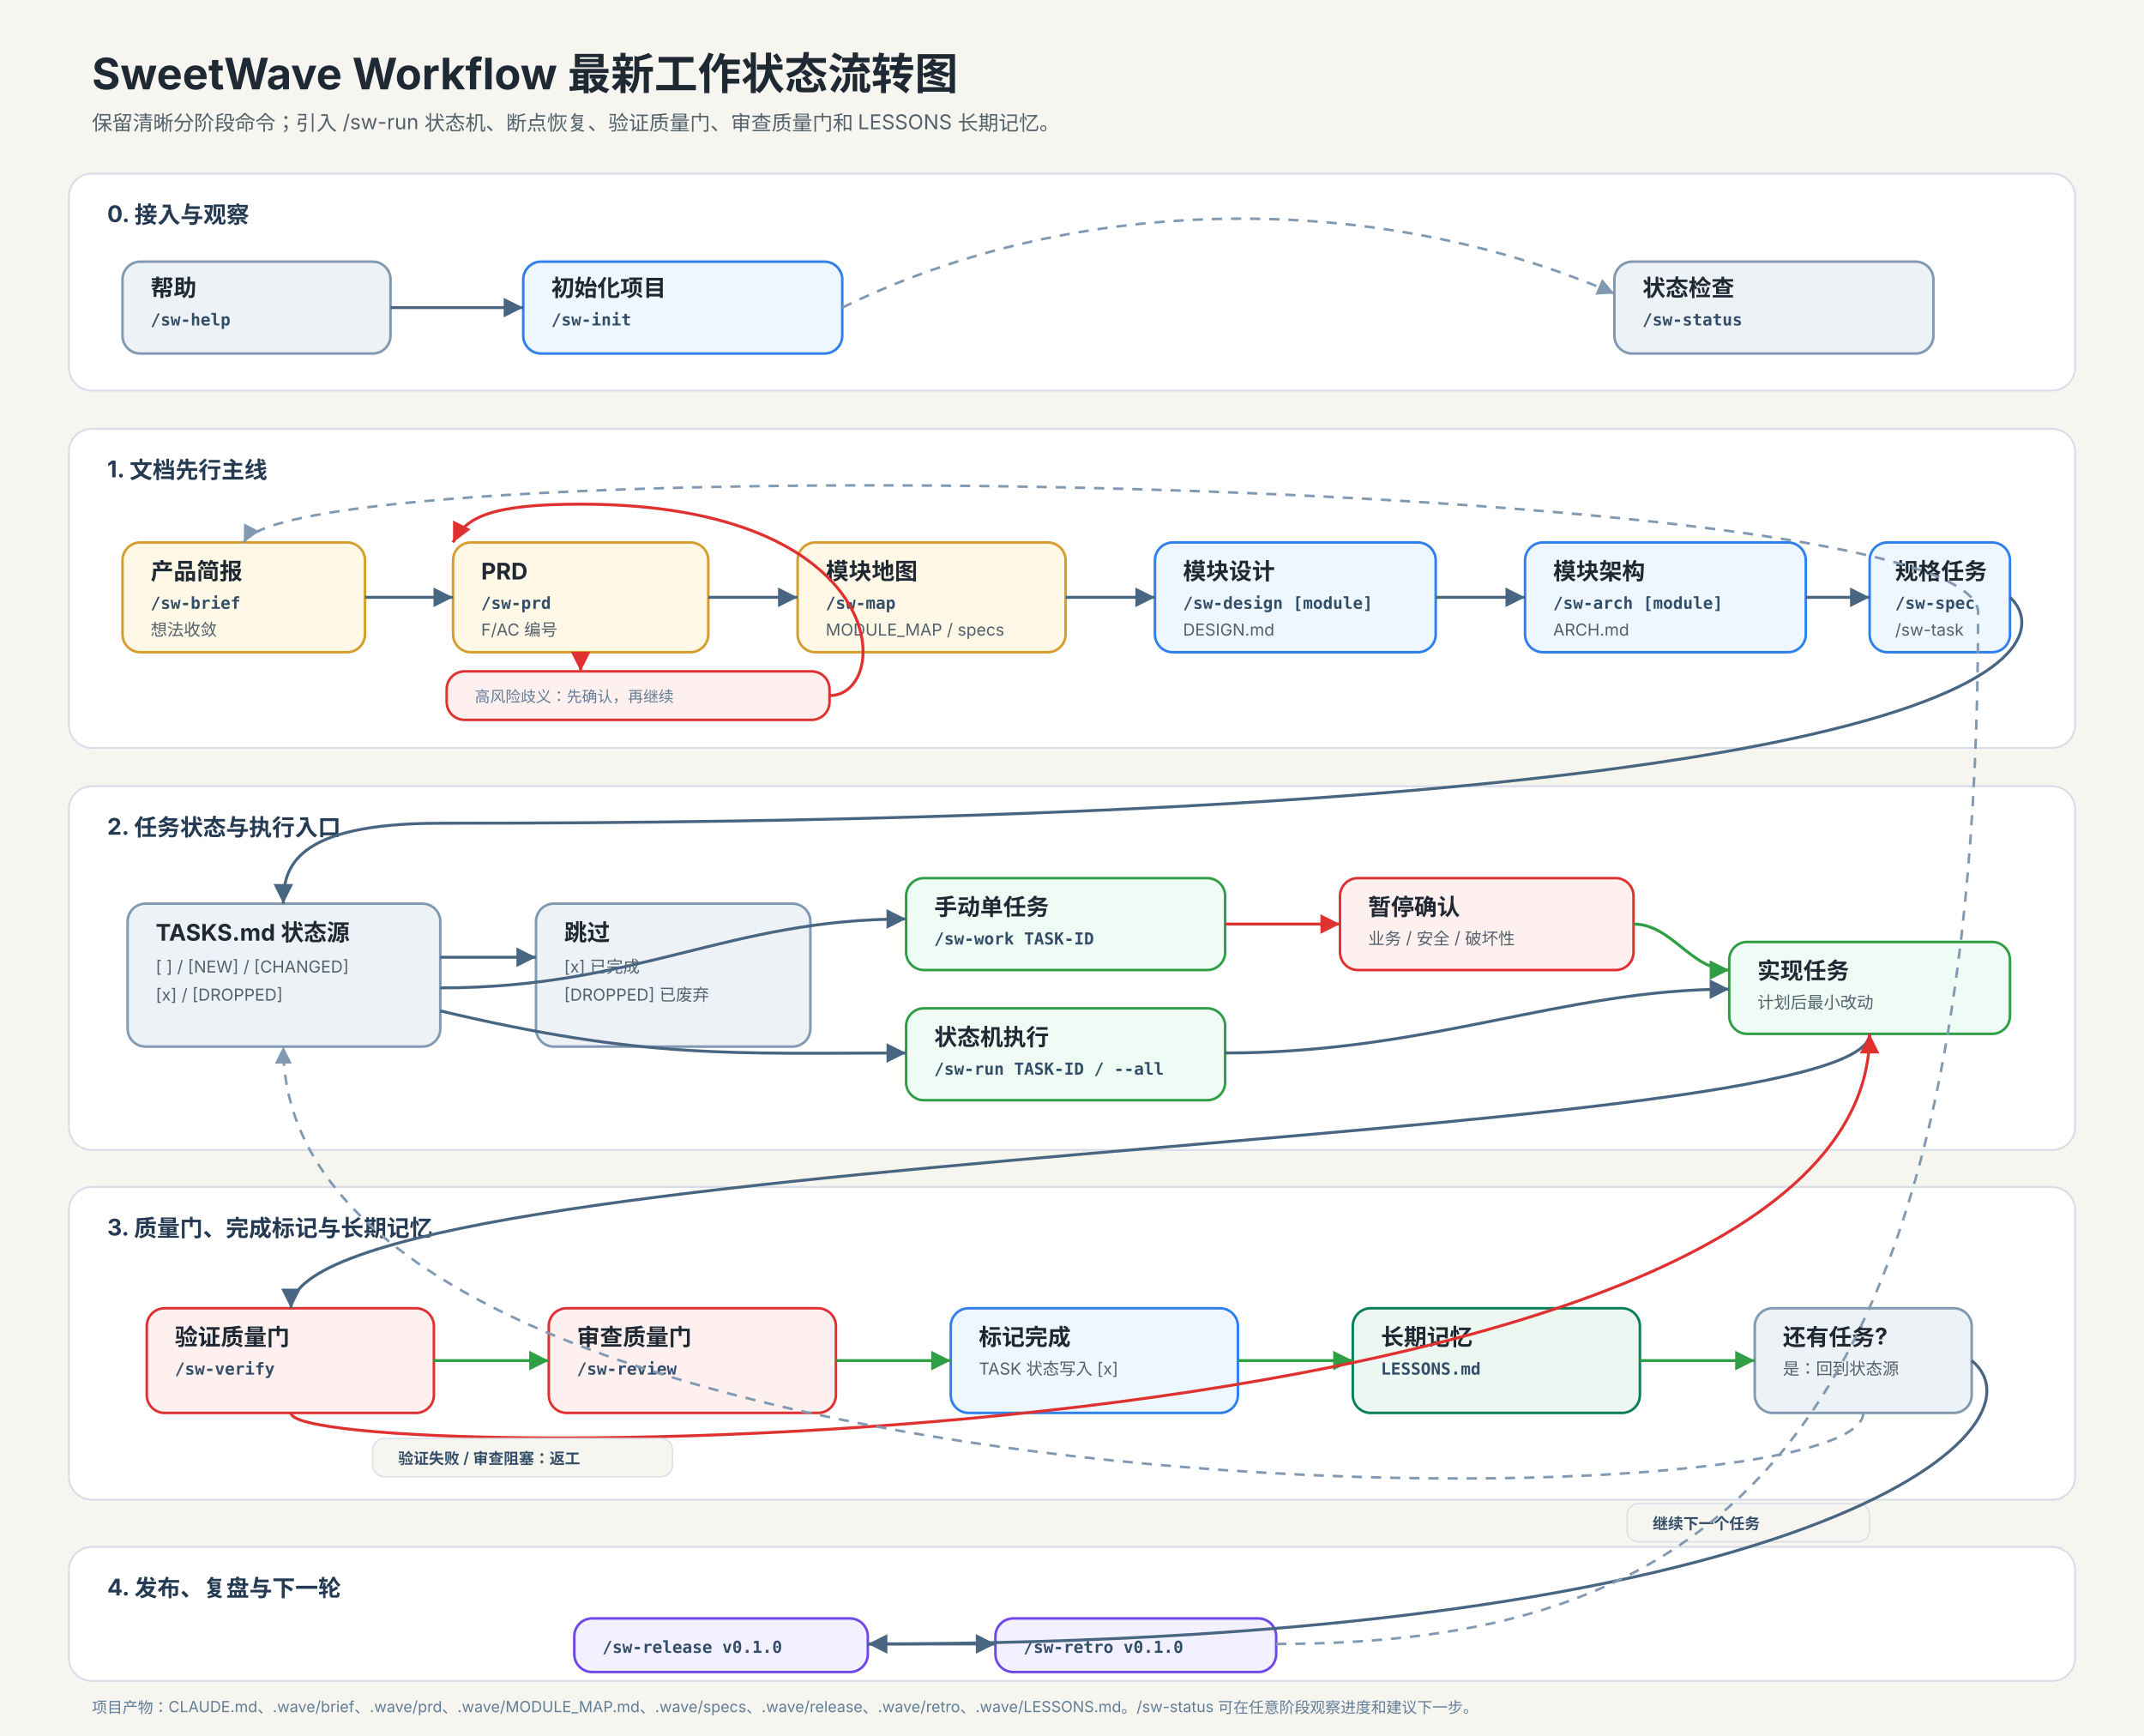
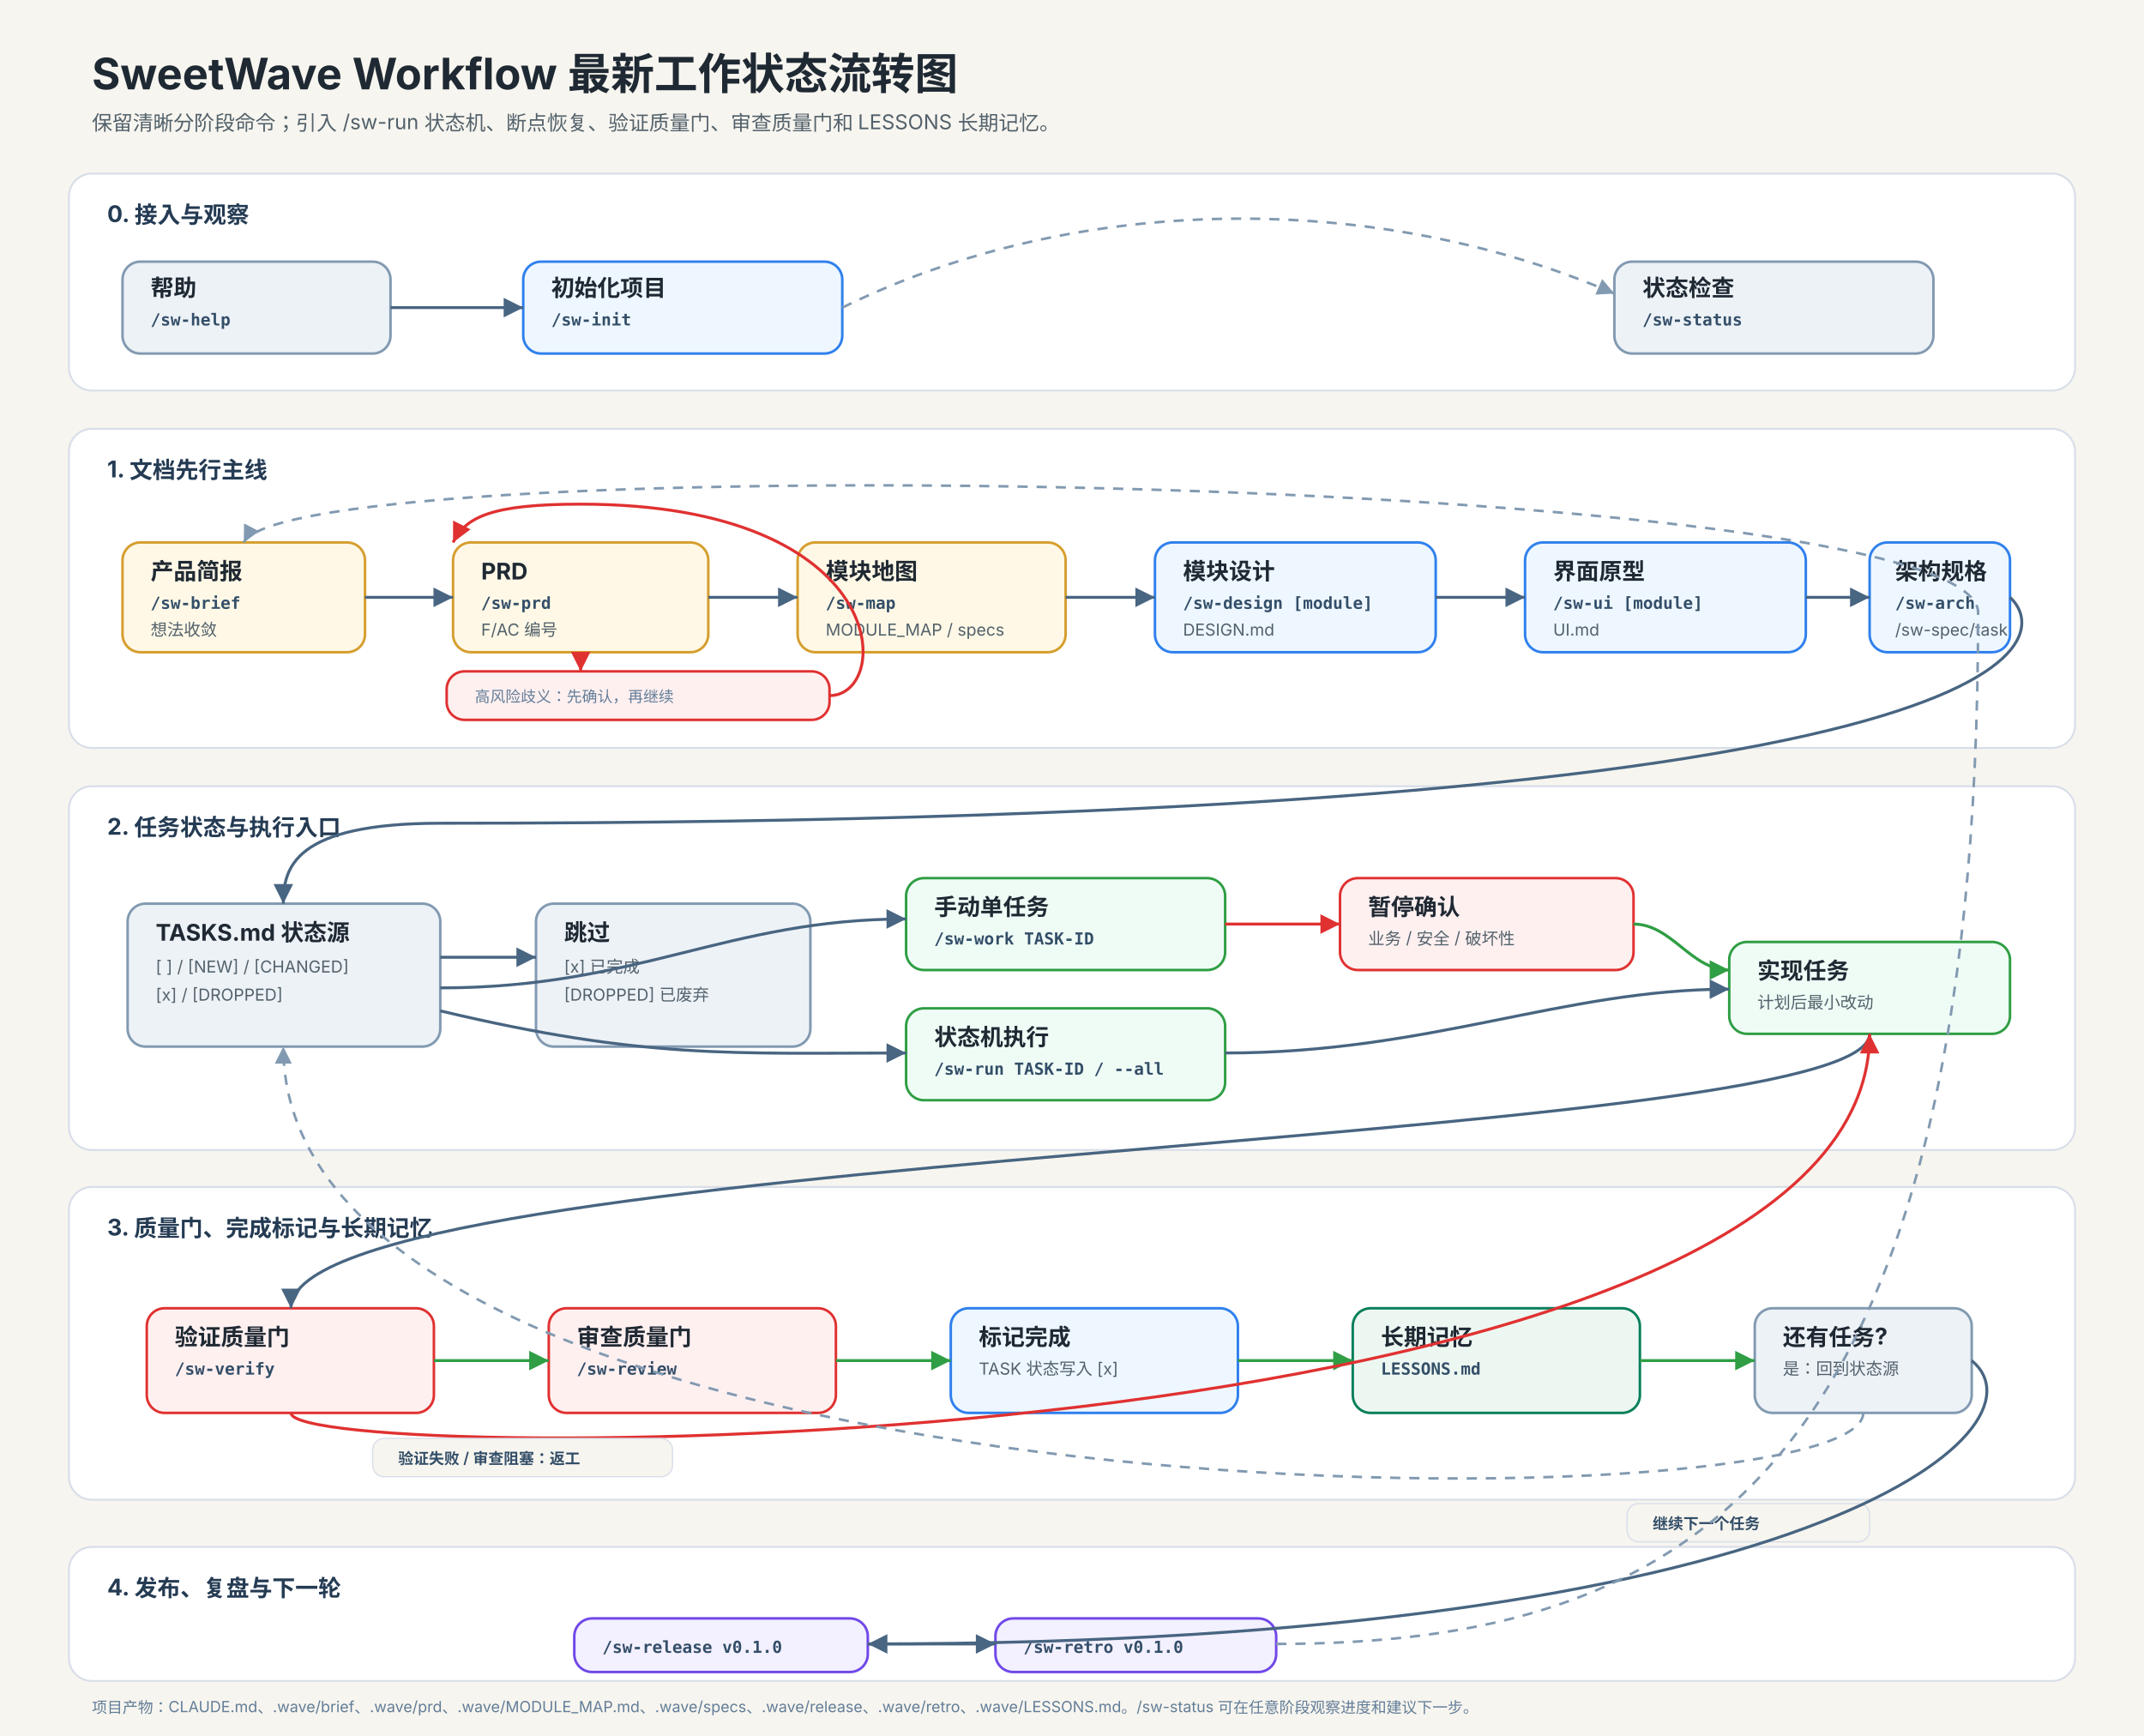
<svg xmlns="http://www.w3.org/2000/svg" width="1680" height="1360" viewBox="0 0 1680 1360" role="img" aria-labelledby="title desc">
  <defs>
    <style>
      .bg { fill: #f7f5ef; }
      .title { font: 700 34px -apple-system, BlinkMacSystemFont, "Segoe UI", sans-serif; fill: #1f2933; }
      .subtitle { font: 400 16px -apple-system, BlinkMacSystemFont, "Segoe UI", sans-serif; fill: #52616b; }
      .lane { fill: #ffffff; stroke: #d8dee9; stroke-width: 1.5; rx: 18; }
      .lane-title { font: 700 18px -apple-system, BlinkMacSystemFont, "Segoe UI", sans-serif; fill: #243b53; }
      .node { fill: #ffffff; stroke: #9fb3c8; stroke-width: 2; rx: 14; }
      .product { fill: #fff8e6; stroke: #d69e2e; }
      .spec { fill: #eef7ff; stroke: #2f80ed; }
      .dev { fill: #effcf6; stroke: #2f9e44; }
      .gate { fill: #fff0f0; stroke: #e03131; }
      .memory { fill: #edf7f2; stroke: #087f5b; }
      .release { fill: #f3f0ff; stroke: #7048e8; }
      .side { fill: #edf2f7; stroke: #829ab1; }
      .node-title { font: 700 18px -apple-system, BlinkMacSystemFont, "Segoe UI", sans-serif; fill: #1f2933; }
      .node-sub { font: 400 13px -apple-system, BlinkMacSystemFont, "Segoe UI", sans-serif; fill: #52616b; }
      .cmd { font: 700 13px ui-monospace, SFMono-Regular, Menlo, Consolas, monospace; fill: #334e68; }
      .small { font: 400 12px -apple-system, BlinkMacSystemFont, "Segoe UI", sans-serif; fill: #627d98; }
      .label { fill: #f7f5ef; stroke: #d8dee9; stroke-width: 1; rx: 9; }
      .label-text { font: 600 12px -apple-system, BlinkMacSystemFont, "Segoe UI", sans-serif; fill: #334e68; }
      .arrow { fill: none; stroke: #486581; stroke-width: 2.3; marker-end: url(#arrow); }
      .soft { fill: none; stroke: #829ab1; stroke-width: 2; stroke-dasharray: 8 7; marker-end: url(#soft); }
      .ok { fill: none; stroke: #2f9e44; stroke-width: 2.3; marker-end: url(#ok); }
      .warn { fill: none; stroke: #e03131; stroke-width: 2.3; marker-end: url(#warn); }
    </style>
    <marker id="arrow" viewBox="0 0 12 12" refX="10" refY="6" markerWidth="10" markerHeight="10" orient="auto-start-reverse">
      <path d="M2,2 L10,6 L2,10 Z" fill="#486581" />
    </marker>
    <marker id="soft" viewBox="0 0 12 12" refX="10" refY="6" markerWidth="10" markerHeight="10" orient="auto-start-reverse">
      <path d="M2,2 L10,6 L2,10 Z" fill="#829ab1" />
    </marker>
    <marker id="ok" viewBox="0 0 12 12" refX="10" refY="6" markerWidth="10" markerHeight="10" orient="auto-start-reverse">
      <path d="M2,2 L10,6 L2,10 Z" fill="#2f9e44" />
    </marker>
    <marker id="warn" viewBox="0 0 12 12" refX="10" refY="6" markerWidth="10" markerHeight="10" orient="auto-start-reverse">
      <path d="M2,2 L10,6 L2,10 Z" fill="#e03131" />
    </marker>
  </defs>
  <rect class="bg" x="0" y="0" width="1680" height="1360" />
  <text class="title" x="72" y="70">SweetWave Workflow 最新工作状态流转图</text>
  <text class="subtitle" x="72" y="102">保留清晰分阶段命令；引入 /sw-run 状态机、断点恢复、验证质量门、审查质量门和 LESSONS 长期记忆。</text>
  <rect class="lane" x="54" y="136" width="1572" height="170" />
  <text class="lane-title" x="84" y="174">0. 接入与观察</text>
  <rect class="node side" x="96" y="205" width="210" height="72" />
  <text class="node-title" x="118" y="232">帮助</text>
  <text class="cmd" x="118" y="255">/sw-help</text>
  <rect class="node spec" x="410" y="205" width="250" height="72" />
  <text class="node-title" x="432" y="232">初始化项目</text>
  <text class="cmd" x="432" y="255">/sw-init</text>
  <rect class="node side" x="1265" y="205" width="250" height="72" />
  <text class="node-title" x="1287" y="232">状态检查</text>
  <text class="cmd" x="1287" y="255">/sw-status</text>
  <path class="arrow" d="M306 241 C340 241, 370 241, 410 241" />
  <path class="soft" d="M660 241 C845 150, 1080 150, 1265 230" />
  <rect class="lane" x="54" y="336" width="1572" height="250" />
  <text class="lane-title" x="84" y="374">1. 文档先行主线</text>
  <rect class="node product" x="96" y="425" width="190" height="86" />
  <text class="node-title" x="118" y="454">产品简报</text>
  <text class="cmd" x="118" y="477">/sw-brief</text>
  <text class="node-sub" x="118" y="498">想法收敛</text>
  <rect class="node product" x="355" y="425" width="200" height="86" />
  <text class="node-title" x="377" y="454">PRD</text>
  <text class="cmd" x="377" y="477">/sw-prd</text>
  <text class="node-sub" x="377" y="498">F/AC 编号</text>
  <rect class="node product" x="625" y="425" width="210" height="86" />
  <text class="node-title" x="647" y="454">模块地图</text>
  <text class="cmd" x="647" y="477">/sw-map</text>
  <text class="node-sub" x="647" y="498">MODULE_MAP / specs</text>
  <rect class="node spec" x="905" y="425" width="220" height="86" />
  <text class="node-title" x="927" y="454">模块设计</text>
  <text class="cmd" x="927" y="477">/sw-design [module]</text>
  <text class="node-sub" x="927" y="498">DESIGN.md</text>
  <rect class="node spec" x="1195" y="425" width="220" height="86" />
-   <text class="node-title" x="1217" y="454">模块架构</text>
-   <text class="cmd" x="1217" y="477">/sw-arch [module]</text>
-   <text class="node-sub" x="1217" y="498">ARCH.md</text>
+   <text class="node-title" x="1217" y="454">界面原型</text>
+   <text class="cmd" x="1217" y="477">/sw-ui [module]</text>
+   <text class="node-sub" x="1217" y="498">UI.md</text>
  <rect class="node spec" x="1465" y="425" width="110" height="86" />
-   <text class="node-title" x="1485" y="454">规格任务</text>
-   <text class="cmd" x="1485" y="477">/sw-spec</text>
-   <text class="node-sub" x="1485" y="498">/sw-task</text>
+   <text class="node-title" x="1485" y="454">架构规格</text>
+   <text class="cmd" x="1485" y="477">/sw-arch</text>
+   <text class="node-sub" x="1485" y="498">/sw-spec/task</text>
  <rect class="node gate" x="350" y="526" width="300" height="38" />
  <text class="small" x="372" y="550">高风险歧义：先确认，再继续</text>
  <path class="arrow" d="M286 468 C315 468, 328 468, 355 468" />
  <path class="arrow" d="M555 468 C585 468, 595 468, 625 468" />
  <path class="arrow" d="M835 468 C865 468, 875 468, 905 468" />
  <path class="arrow" d="M1125 468 C1155 468, 1165 468, 1195 468" />
  <path class="arrow" d="M1415 468 C1435 468, 1445 468, 1465 468" />
  <path class="warn" d="M455 511 C455 520, 455 522, 455 526" />
  <path class="warn" d="M650 545 C700 545, 700 395, 455 395 C385 395, 365 405, 355 425" />
  <rect class="lane" x="54" y="616" width="1572" height="285" />
  <text class="lane-title" x="84" y="654">2. 任务状态与执行入口</text>
  <rect class="node side" x="100" y="708" width="245" height="112" />
  <text class="node-title" x="122" y="737">TASKS.md 状态源</text>
  <text class="node-sub" x="122" y="762">[ ] / [NEW] / [CHANGED]</text>
  <text class="node-sub" x="122" y="784">[x] / [DROPPED]</text>
  <rect class="node side" x="420" y="708" width="215" height="112" />
  <text class="node-title" x="442" y="737">跳过</text>
  <text class="node-sub" x="442" y="762">[x] 已完成</text>
  <text class="node-sub" x="442" y="784">[DROPPED] 已废弃</text>
  <rect class="node dev" x="710" y="688" width="250" height="72" />
  <text class="node-title" x="732" y="717">手动单任务</text>
  <text class="cmd" x="732" y="740">/sw-work TASK-ID</text>
  <rect class="node dev" x="710" y="790" width="250" height="72" />
  <text class="node-title" x="732" y="819">状态机执行</text>
  <text class="cmd" x="732" y="842">/sw-run TASK-ID / --all</text>
  <rect class="node gate" x="1050" y="688" width="230" height="72" />
  <text class="node-title" x="1072" y="717">暂停确认</text>
  <text class="node-sub" x="1072" y="740">业务 / 安全 / 破坏性</text>
  <rect class="node dev" x="1355" y="738" width="220" height="72" />
  <text class="node-title" x="1377" y="767">实现任务</text>
  <text class="node-sub" x="1377" y="790">计划后最小改动</text>
  <path class="arrow" d="M1575 468 C1610 500, 1610 645, 345 645 C230 645, 222 680, 222 708" />
  <path class="arrow" d="M345 750 C375 750, 390 750, 420 750" />
  <path class="arrow" d="M345 774 C500 774, 570 720, 710 720" />
  <path class="arrow" d="M345 792 C505 830, 575 825, 710 825" />
  <path class="warn" d="M960 724 C995 724, 1015 724, 1050 724" />
  <path class="ok" d="M1280 724 C1310 724, 1325 760, 1355 760" />
  <path class="arrow" d="M960 825 C1120 825, 1225 775, 1355 775" />
  <rect class="lane" x="54" y="930" width="1572" height="245" />
  <text class="lane-title" x="84" y="968">3. 质量门、完成标记与长期记忆</text>
  <rect class="node gate" x="115" y="1025" width="225" height="82" />
  <text class="node-title" x="137" y="1054">验证质量门</text>
  <text class="cmd" x="137" y="1077">/sw-verify</text>
  <rect class="node gate" x="430" y="1025" width="225" height="82" />
  <text class="node-title" x="452" y="1054">审查质量门</text>
  <text class="cmd" x="452" y="1077">/sw-review</text>
  <rect class="node spec" x="745" y="1025" width="225" height="82" />
  <text class="node-title" x="767" y="1054">标记完成</text>
  <text class="node-sub" x="767" y="1077">TASK 状态写入 [x]</text>
  <rect class="node memory" x="1060" y="1025" width="225" height="82" />
  <text class="node-title" x="1082" y="1054">长期记忆</text>
  <text class="cmd" x="1082" y="1077">LESSONS.md</text>
  <rect class="node side" x="1375" y="1025" width="170" height="82" />
  <text class="node-title" x="1397" y="1054">还有任务?</text>
  <text class="node-sub" x="1397" y="1077">是：回到状态源</text>
  <path class="arrow" d="M1465 810 C1465 900, 228 900, 228 1025" />
  <path class="ok" d="M340 1066 C370 1066, 400 1066, 430 1066" />
  <path class="ok" d="M655 1066 C685 1066, 715 1066, 745 1066" />
  <path class="ok" d="M970 1066 C1000 1066, 1030 1066, 1060 1066" />
  <path class="ok" d="M1285 1066 C1315 1066, 1345 1066, 1375 1066" />
  <path class="warn" d="M228 1107 C228 1150, 1465 1150, 1465 810" />
  <rect class="label" x="292" y="1127" width="235" height="30" />
  <text class="label-text" x="312" y="1147">验证失败 / 审查阻塞：返工</text>
  <path class="soft" d="M1460 1107 C1460 1200, 222 1200, 222 820" />
  <rect class="label" x="1275" y="1178" width="190" height="30" />
  <text class="label-text" x="1295" y="1198">继续下一个任务</text>
  <rect class="lane" x="54" y="1212" width="1572" height="105" />
  <text class="lane-title" x="84" y="1250">4. 发布、复盘与下一轮</text>
  <rect class="node release" x="450" y="1268" width="230" height="42" />
  <text class="cmd" x="472" y="1295">/sw-release v0.1.0</text>
  <rect class="node release" x="780" y="1268" width="220" height="42" />
  <text class="cmd" x="802" y="1295">/sw-retro v0.1.0</text>
  <path class="arrow" d="M1545 1066 C1610 1120, 1420 1288, 680 1288" />
  <path class="arrow" d="M680 1288 C715 1288, 745 1288, 780 1288" />
  <path class="soft" d="M1000 1288 C1320 1288, 1550 1160, 1550 480 C1550 370, 230 350, 191 425" />
  <text class="small" x="72" y="1342">项目产物：CLAUDE.md、.wave/brief、.wave/prd、.wave/MODULE_MAP.md、.wave/specs、.wave/release、.wave/retro、.wave/LESSONS.md。/sw-status 可在任意阶段观察进度和建议下一步。</text>
</svg>
